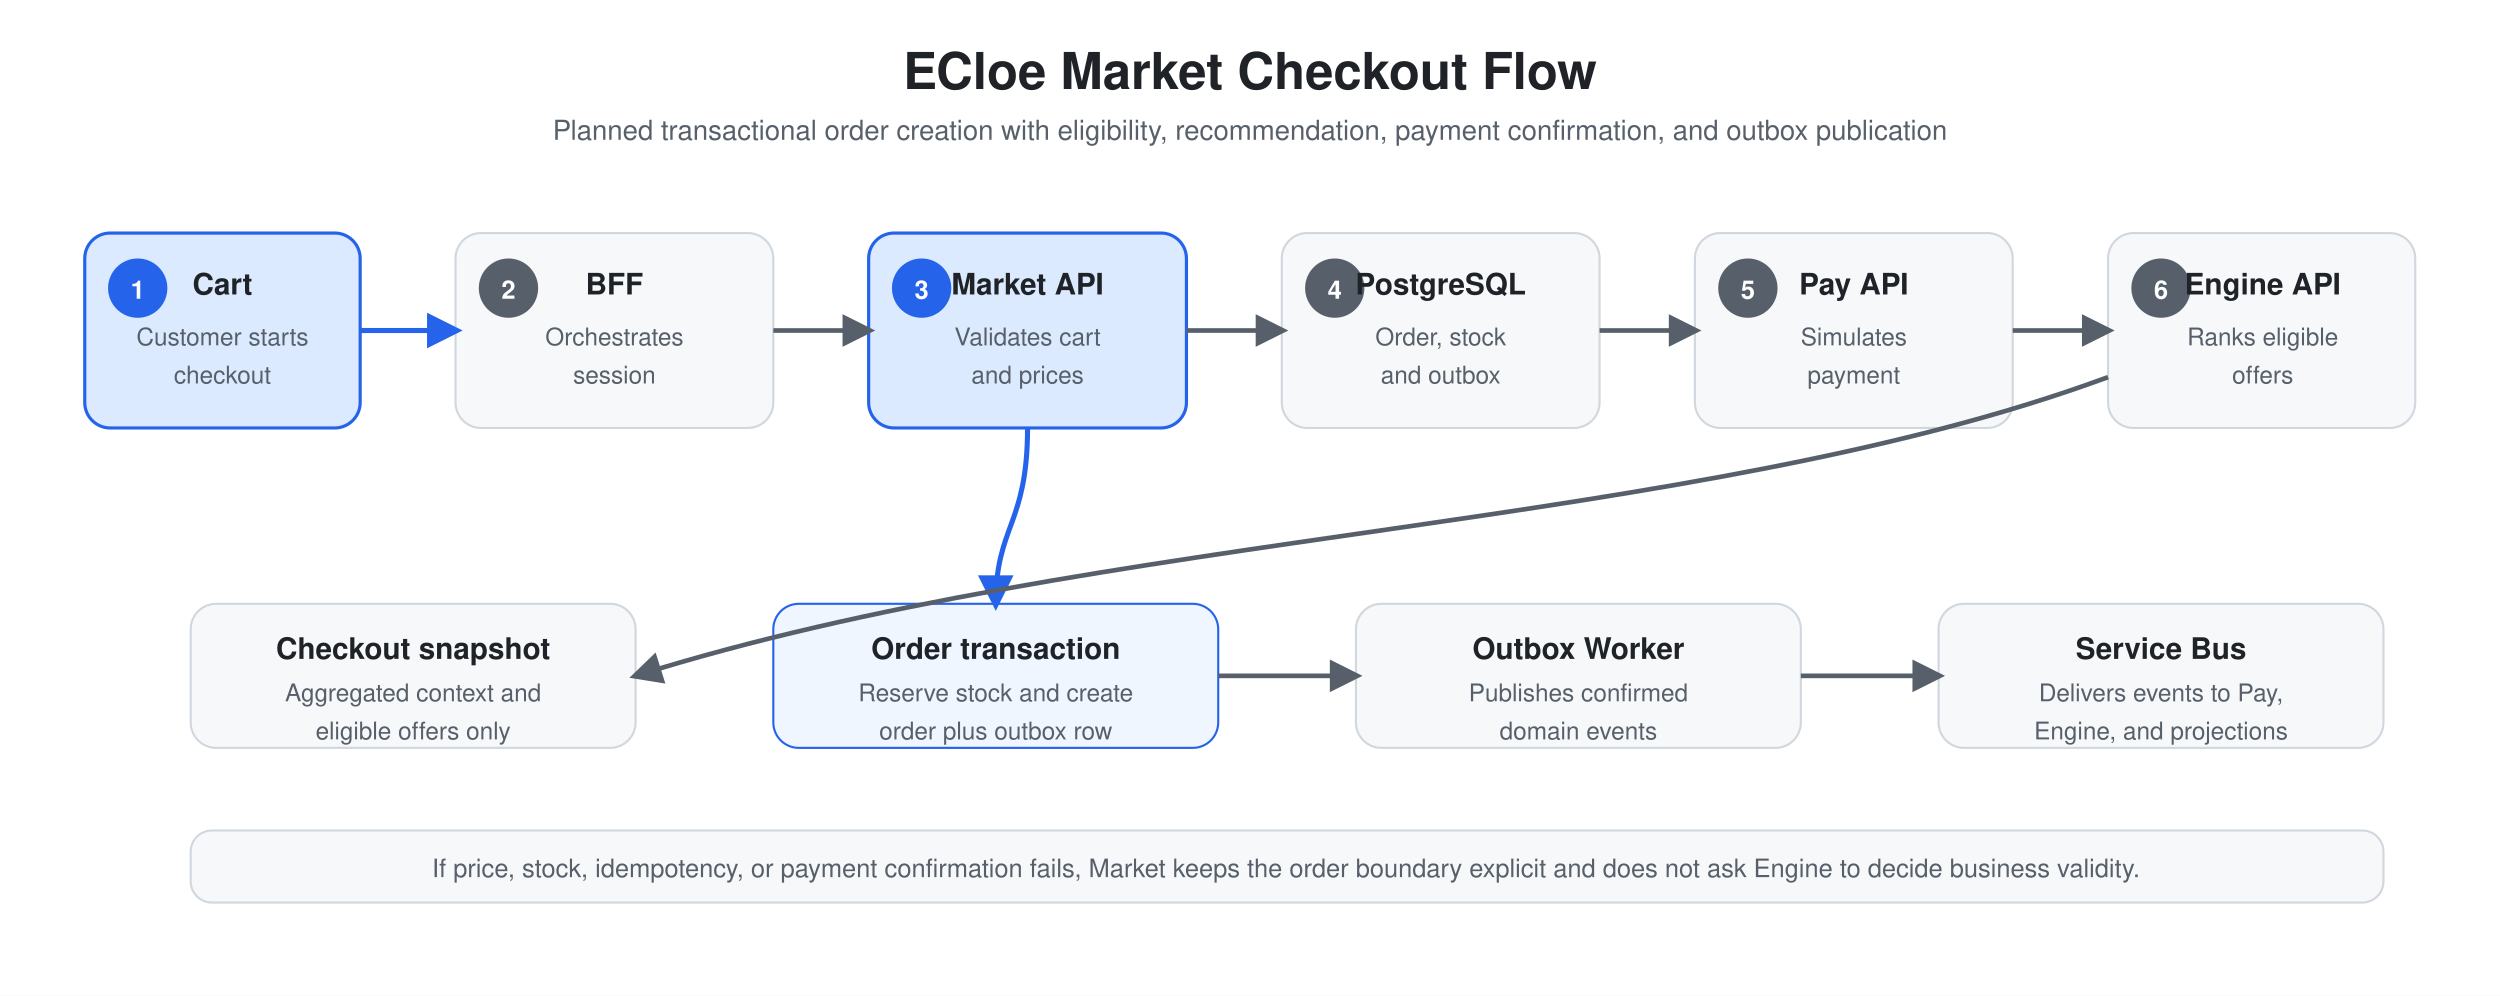
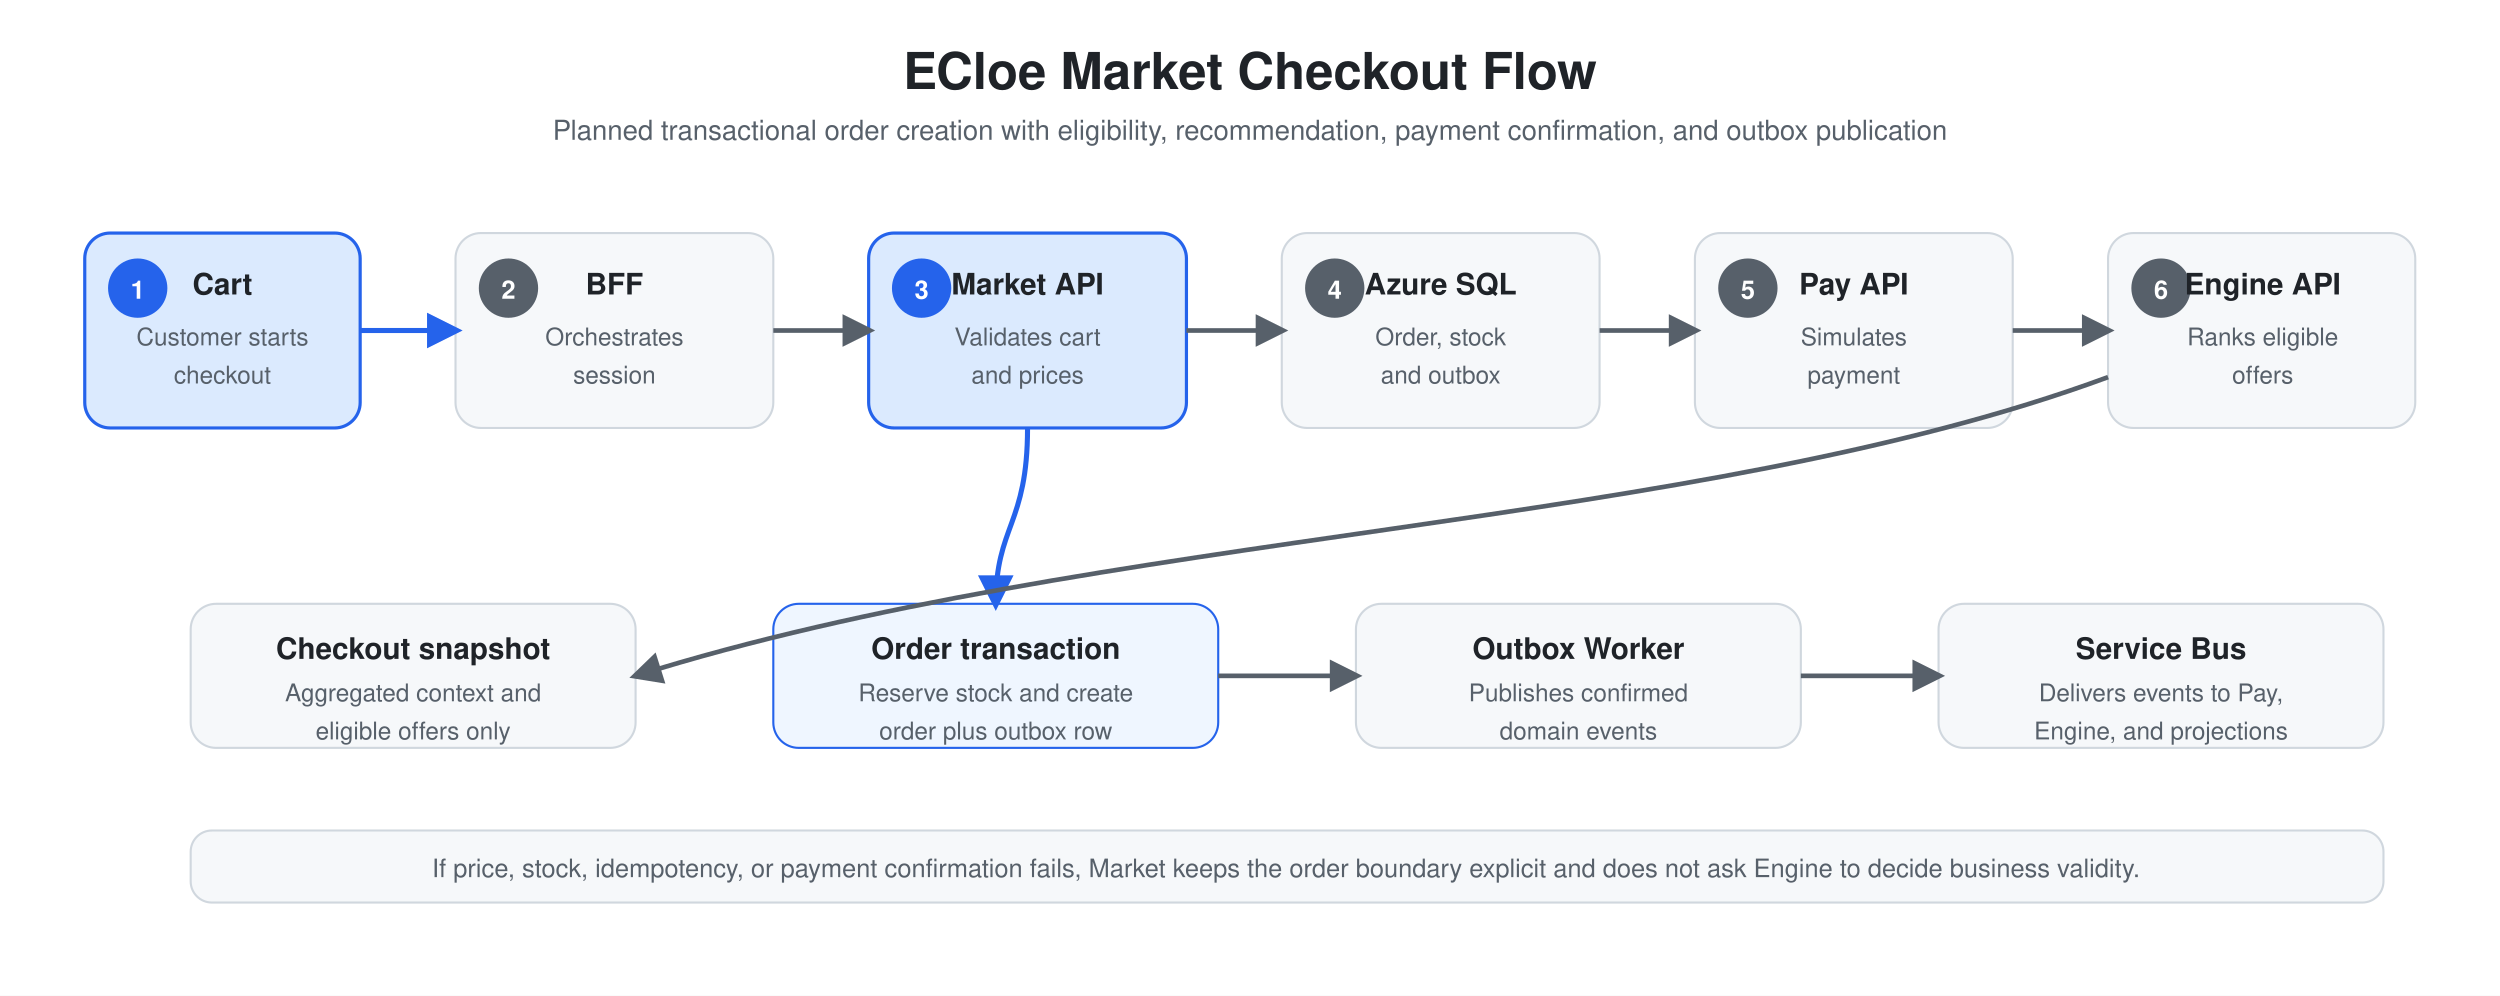
<svg xmlns="http://www.w3.org/2000/svg" viewBox="0 0 1180 470" role="img" aria-labelledby="title desc">
  <defs>
    <marker id="arrow" viewBox="0 0 10 10" refX="8" refY="5" markerWidth="7" markerHeight="7" orient="auto-start-reverse">
      <path d="M 0 0 L 10 5 L 0 10 z" fill="#57606a" />
    </marker>
    <marker id="arrow-blue" viewBox="0 0 10 10" refX="8" refY="5" markerWidth="7" markerHeight="7" orient="auto-start-reverse">
      <path d="M 0 0 L 10 5 L 0 10 z" fill="#2563eb" />
    </marker>
  </defs>
  <rect width="1180" height="470" fill="#ffffff" />
  <text x="590" y="42" text-anchor="middle" font-family="Segoe UI, Helvetica, Arial, sans-serif" font-size="24" font-weight="700" fill="#1f2328">ECloe Market Checkout Flow</text>
  <text x="590" y="66" text-anchor="middle" font-family="Segoe UI, Helvetica, Arial, sans-serif" font-size="13" fill="#57606a">Planned transactional order creation with eligibility, recommendation, payment confirmation, and outbox publication</text>
  <rect x="40" y="110" width="130" height="92" rx="12" fill="#dbeafe" stroke="#2563eb" stroke-width="1.5" />
  <circle cx="65" cy="136" r="14" fill="#2563eb" />
  <text x="65" y="141" text-anchor="middle" font-family="Segoe UI, Helvetica, Arial, sans-serif" font-size="12" font-weight="700" fill="#ffffff">1</text>
  <text x="105" y="139" text-anchor="middle" font-family="Segoe UI, Helvetica, Arial, sans-serif" font-size="14" font-weight="700" fill="#1f2328">Cart</text>
  <text x="105" y="163" text-anchor="middle" font-family="Segoe UI, Helvetica, Arial, sans-serif" font-size="11.5" fill="#57606a">Customer starts</text>
  <text x="105" y="181" text-anchor="middle" font-family="Segoe UI, Helvetica, Arial, sans-serif" font-size="11.5" fill="#57606a">checkout</text>
  <rect x="215" y="110" width="150" height="92" rx="12" fill="#f6f8fa" stroke="#d0d7de" />
  <circle cx="240" cy="136" r="14" fill="#57606a" />
  <text x="240" y="141" text-anchor="middle" font-family="Segoe UI, Helvetica, Arial, sans-serif" font-size="12" font-weight="700" fill="#ffffff">2</text>
  <text x="290" y="139" text-anchor="middle" font-family="Segoe UI, Helvetica, Arial, sans-serif" font-size="14" font-weight="700" fill="#1f2328">BFF</text>
  <text x="290" y="163" text-anchor="middle" font-family="Segoe UI, Helvetica, Arial, sans-serif" font-size="11.5" fill="#57606a">Orchestrates</text>
  <text x="290" y="181" text-anchor="middle" font-family="Segoe UI, Helvetica, Arial, sans-serif" font-size="11.5" fill="#57606a">session</text>
  <rect x="410" y="110" width="150" height="92" rx="12" fill="#dbeafe" stroke="#2563eb" stroke-width="1.5" />
  <circle cx="435" cy="136" r="14" fill="#2563eb" />
  <text x="435" y="141" text-anchor="middle" font-family="Segoe UI, Helvetica, Arial, sans-serif" font-size="12" font-weight="700" fill="#ffffff">3</text>
  <text x="485" y="139" text-anchor="middle" font-family="Segoe UI, Helvetica, Arial, sans-serif" font-size="14" font-weight="700" fill="#1f2328">Market API</text>
  <text x="485" y="163" text-anchor="middle" font-family="Segoe UI, Helvetica, Arial, sans-serif" font-size="11.5" fill="#57606a">Validates cart</text>
  <text x="485" y="181" text-anchor="middle" font-family="Segoe UI, Helvetica, Arial, sans-serif" font-size="11.5" fill="#57606a">and prices</text>
  <rect x="605" y="110" width="150" height="92" rx="12" fill="#f6f8fa" stroke="#d0d7de" />
  <circle cx="630" cy="136" r="14" fill="#57606a" />
  <text x="630" y="141" text-anchor="middle" font-family="Segoe UI, Helvetica, Arial, sans-serif" font-size="12" font-weight="700" fill="#ffffff">4</text>
-   <text x="680" y="139" text-anchor="middle" font-family="Segoe UI, Helvetica, Arial, sans-serif" font-size="14" font-weight="700" fill="#1f2328">PostgreSQL</text>
+   <text x="680" y="139" text-anchor="middle" font-family="Segoe UI, Helvetica, Arial, sans-serif" font-size="14" font-weight="700" fill="#1f2328">Azure SQL</text>
  <text x="680" y="163" text-anchor="middle" font-family="Segoe UI, Helvetica, Arial, sans-serif" font-size="11.5" fill="#57606a">Order, stock</text>
  <text x="680" y="181" text-anchor="middle" font-family="Segoe UI, Helvetica, Arial, sans-serif" font-size="11.5" fill="#57606a">and outbox</text>
  <rect x="800" y="110" width="150" height="92" rx="12" fill="#f6f8fa" stroke="#d0d7de" />
  <circle cx="825" cy="136" r="14" fill="#57606a" />
  <text x="825" y="141" text-anchor="middle" font-family="Segoe UI, Helvetica, Arial, sans-serif" font-size="12" font-weight="700" fill="#ffffff">5</text>
  <text x="875" y="139" text-anchor="middle" font-family="Segoe UI, Helvetica, Arial, sans-serif" font-size="14" font-weight="700" fill="#1f2328">Pay API</text>
  <text x="875" y="163" text-anchor="middle" font-family="Segoe UI, Helvetica, Arial, sans-serif" font-size="11.5" fill="#57606a">Simulates</text>
  <text x="875" y="181" text-anchor="middle" font-family="Segoe UI, Helvetica, Arial, sans-serif" font-size="11.5" fill="#57606a">payment</text>
  <rect x="995" y="110" width="145" height="92" rx="12" fill="#f6f8fa" stroke="#d0d7de" />
  <circle cx="1020" cy="136" r="14" fill="#57606a" />
  <text x="1020" y="141" text-anchor="middle" font-family="Segoe UI, Helvetica, Arial, sans-serif" font-size="12" font-weight="700" fill="#ffffff">6</text>
  <text x="1068" y="139" text-anchor="middle" font-family="Segoe UI, Helvetica, Arial, sans-serif" font-size="14" font-weight="700" fill="#1f2328">Engine API</text>
  <text x="1068" y="163" text-anchor="middle" font-family="Segoe UI, Helvetica, Arial, sans-serif" font-size="11.5" fill="#57606a">Ranks eligible</text>
  <text x="1068" y="181" text-anchor="middle" font-family="Segoe UI, Helvetica, Arial, sans-serif" font-size="11.5" fill="#57606a">offers</text>
  <line x1="170" y1="156" x2="215" y2="156" stroke="#2563eb" stroke-width="2.4" marker-end="url(#arrow-blue)" />
  <line x1="365" y1="156" x2="410" y2="156" stroke="#57606a" stroke-width="2.2" marker-end="url(#arrow)" />
  <line x1="560" y1="156" x2="605" y2="156" stroke="#57606a" stroke-width="2.2" marker-end="url(#arrow)" />
  <line x1="755" y1="156" x2="800" y2="156" stroke="#57606a" stroke-width="2.2" marker-end="url(#arrow)" />
  <line x1="950" y1="156" x2="995" y2="156" stroke="#57606a" stroke-width="2.2" marker-end="url(#arrow)" />
  <rect x="90" y="285" width="210" height="68" rx="12" fill="#f6f8fa" stroke="#d0d7de" />
  <text x="195" y="311" text-anchor="middle" font-family="Segoe UI, Helvetica, Arial, sans-serif" font-size="14" font-weight="700" fill="#1f2328">Checkout snapshot</text>
  <text x="195" y="331" text-anchor="middle" font-family="Segoe UI, Helvetica, Arial, sans-serif" font-size="11.5" fill="#57606a">Aggregated context and</text>
  <text x="195" y="349" text-anchor="middle" font-family="Segoe UI, Helvetica, Arial, sans-serif" font-size="11.5" fill="#57606a">eligible offers only</text>
  <rect x="365" y="285" width="210" height="68" rx="12" fill="#eff6ff" stroke="#2563eb" />
  <text x="470" y="311" text-anchor="middle" font-family="Segoe UI, Helvetica, Arial, sans-serif" font-size="14" font-weight="700" fill="#1f2328">Order transaction</text>
  <text x="470" y="331" text-anchor="middle" font-family="Segoe UI, Helvetica, Arial, sans-serif" font-size="11.5" fill="#57606a">Reserve stock and create</text>
  <text x="470" y="349" text-anchor="middle" font-family="Segoe UI, Helvetica, Arial, sans-serif" font-size="11.5" fill="#57606a">order plus outbox row</text>
  <rect x="640" y="285" width="210" height="68" rx="12" fill="#f6f8fa" stroke="#d0d7de" />
  <text x="745" y="311" text-anchor="middle" font-family="Segoe UI, Helvetica, Arial, sans-serif" font-size="14" font-weight="700" fill="#1f2328">Outbox Worker</text>
  <text x="745" y="331" text-anchor="middle" font-family="Segoe UI, Helvetica, Arial, sans-serif" font-size="11.5" fill="#57606a">Publishes confirmed</text>
  <text x="745" y="349" text-anchor="middle" font-family="Segoe UI, Helvetica, Arial, sans-serif" font-size="11.5" fill="#57606a">domain events</text>
  <rect x="915" y="285" width="210" height="68" rx="12" fill="#f6f8fa" stroke="#d0d7de" />
  <text x="1020" y="311" text-anchor="middle" font-family="Segoe UI, Helvetica, Arial, sans-serif" font-size="14" font-weight="700" fill="#1f2328">Service Bus</text>
  <text x="1020" y="331" text-anchor="middle" font-family="Segoe UI, Helvetica, Arial, sans-serif" font-size="11.5" fill="#57606a">Delivers events to Pay,</text>
  <text x="1020" y="349" text-anchor="middle" font-family="Segoe UI, Helvetica, Arial, sans-serif" font-size="11.5" fill="#57606a">Engine, and projections</text>
  <path d="M 485 202 C 485 248, 470 248, 470 285" fill="none" stroke="#2563eb" stroke-width="2.4" marker-end="url(#arrow-blue)" />
  <line x1="575" y1="319" x2="640" y2="319" stroke="#57606a" stroke-width="2.2" marker-end="url(#arrow)" />
  <line x1="850" y1="319" x2="915" y2="319" stroke="#57606a" stroke-width="2.2" marker-end="url(#arrow)" />
  <path d="M 995 178 C 800 250, 520 250, 300 319" fill="none" stroke="#57606a" stroke-width="2.2" marker-end="url(#arrow)" />
  <rect x="90" y="392" width="1035" height="34" rx="10" fill="#f6f8fa" stroke="#d0d7de" />
  <text x="607" y="414" text-anchor="middle" font-family="Segoe UI, Helvetica, Arial, sans-serif" font-size="12" fill="#57606a">If price, stock, idempotency, or payment confirmation fails, Market keeps the order boundary explicit and does not ask Engine to decide business validity.</text>
</svg>
